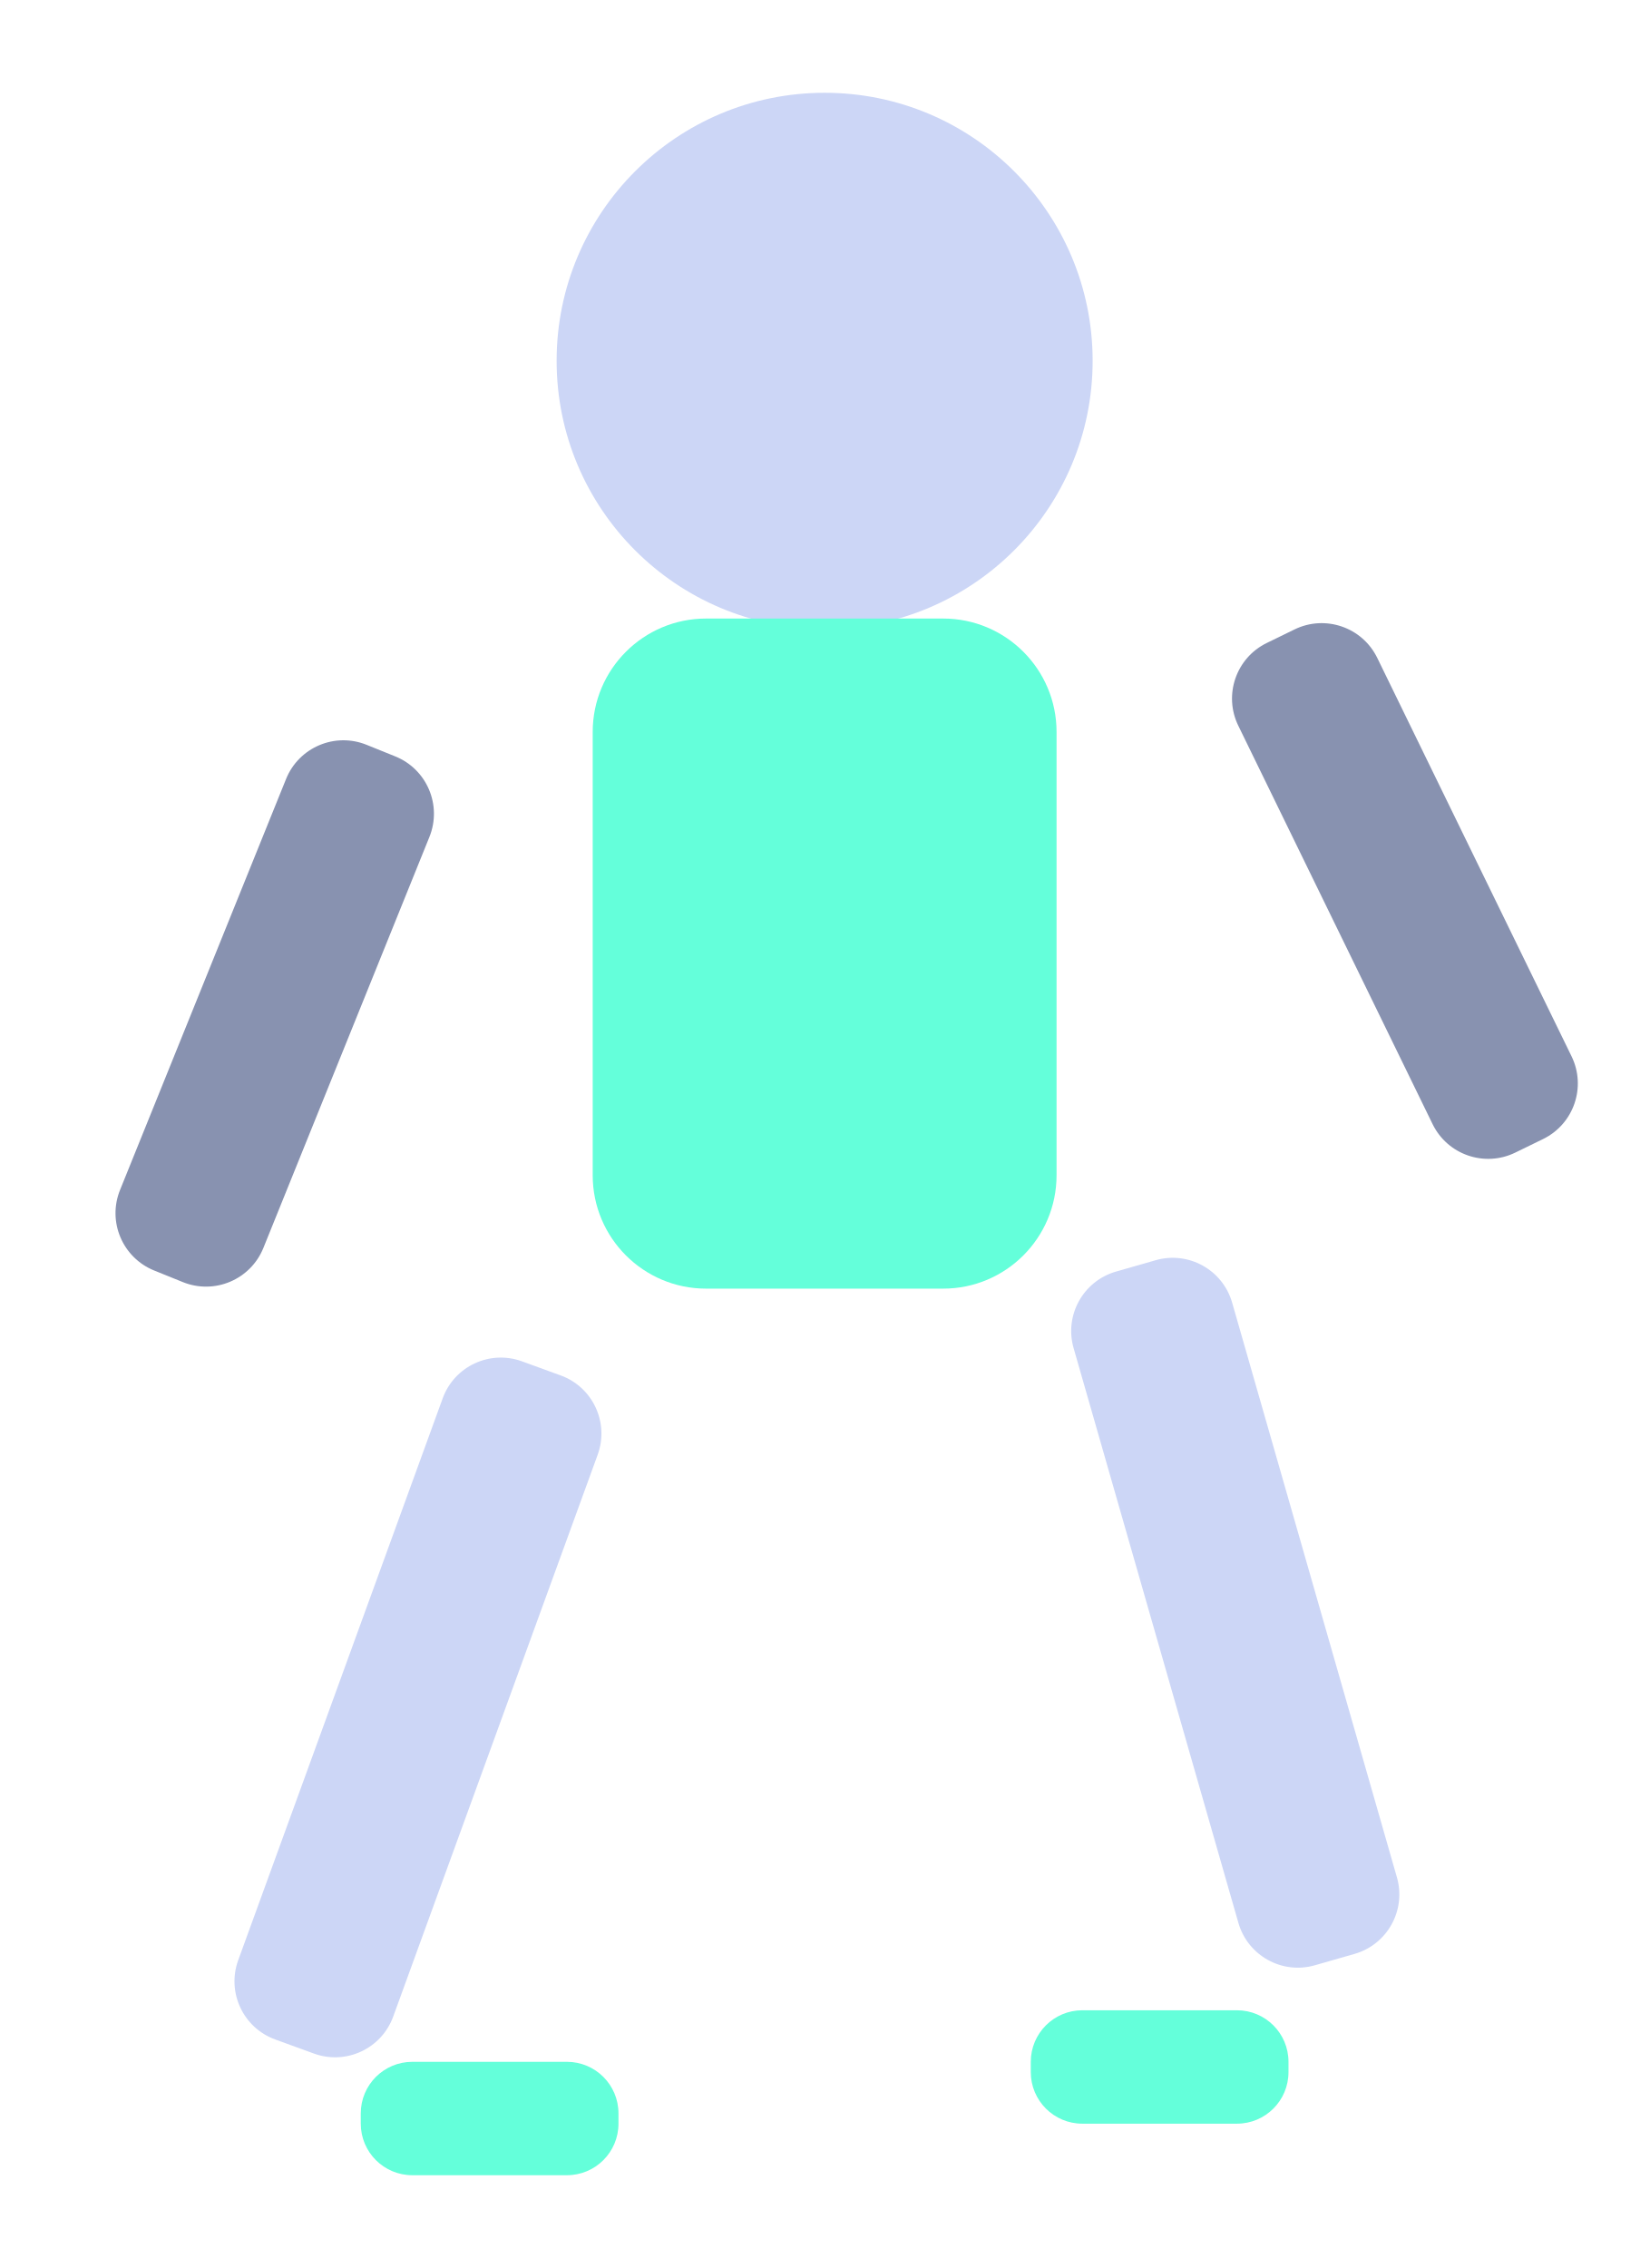
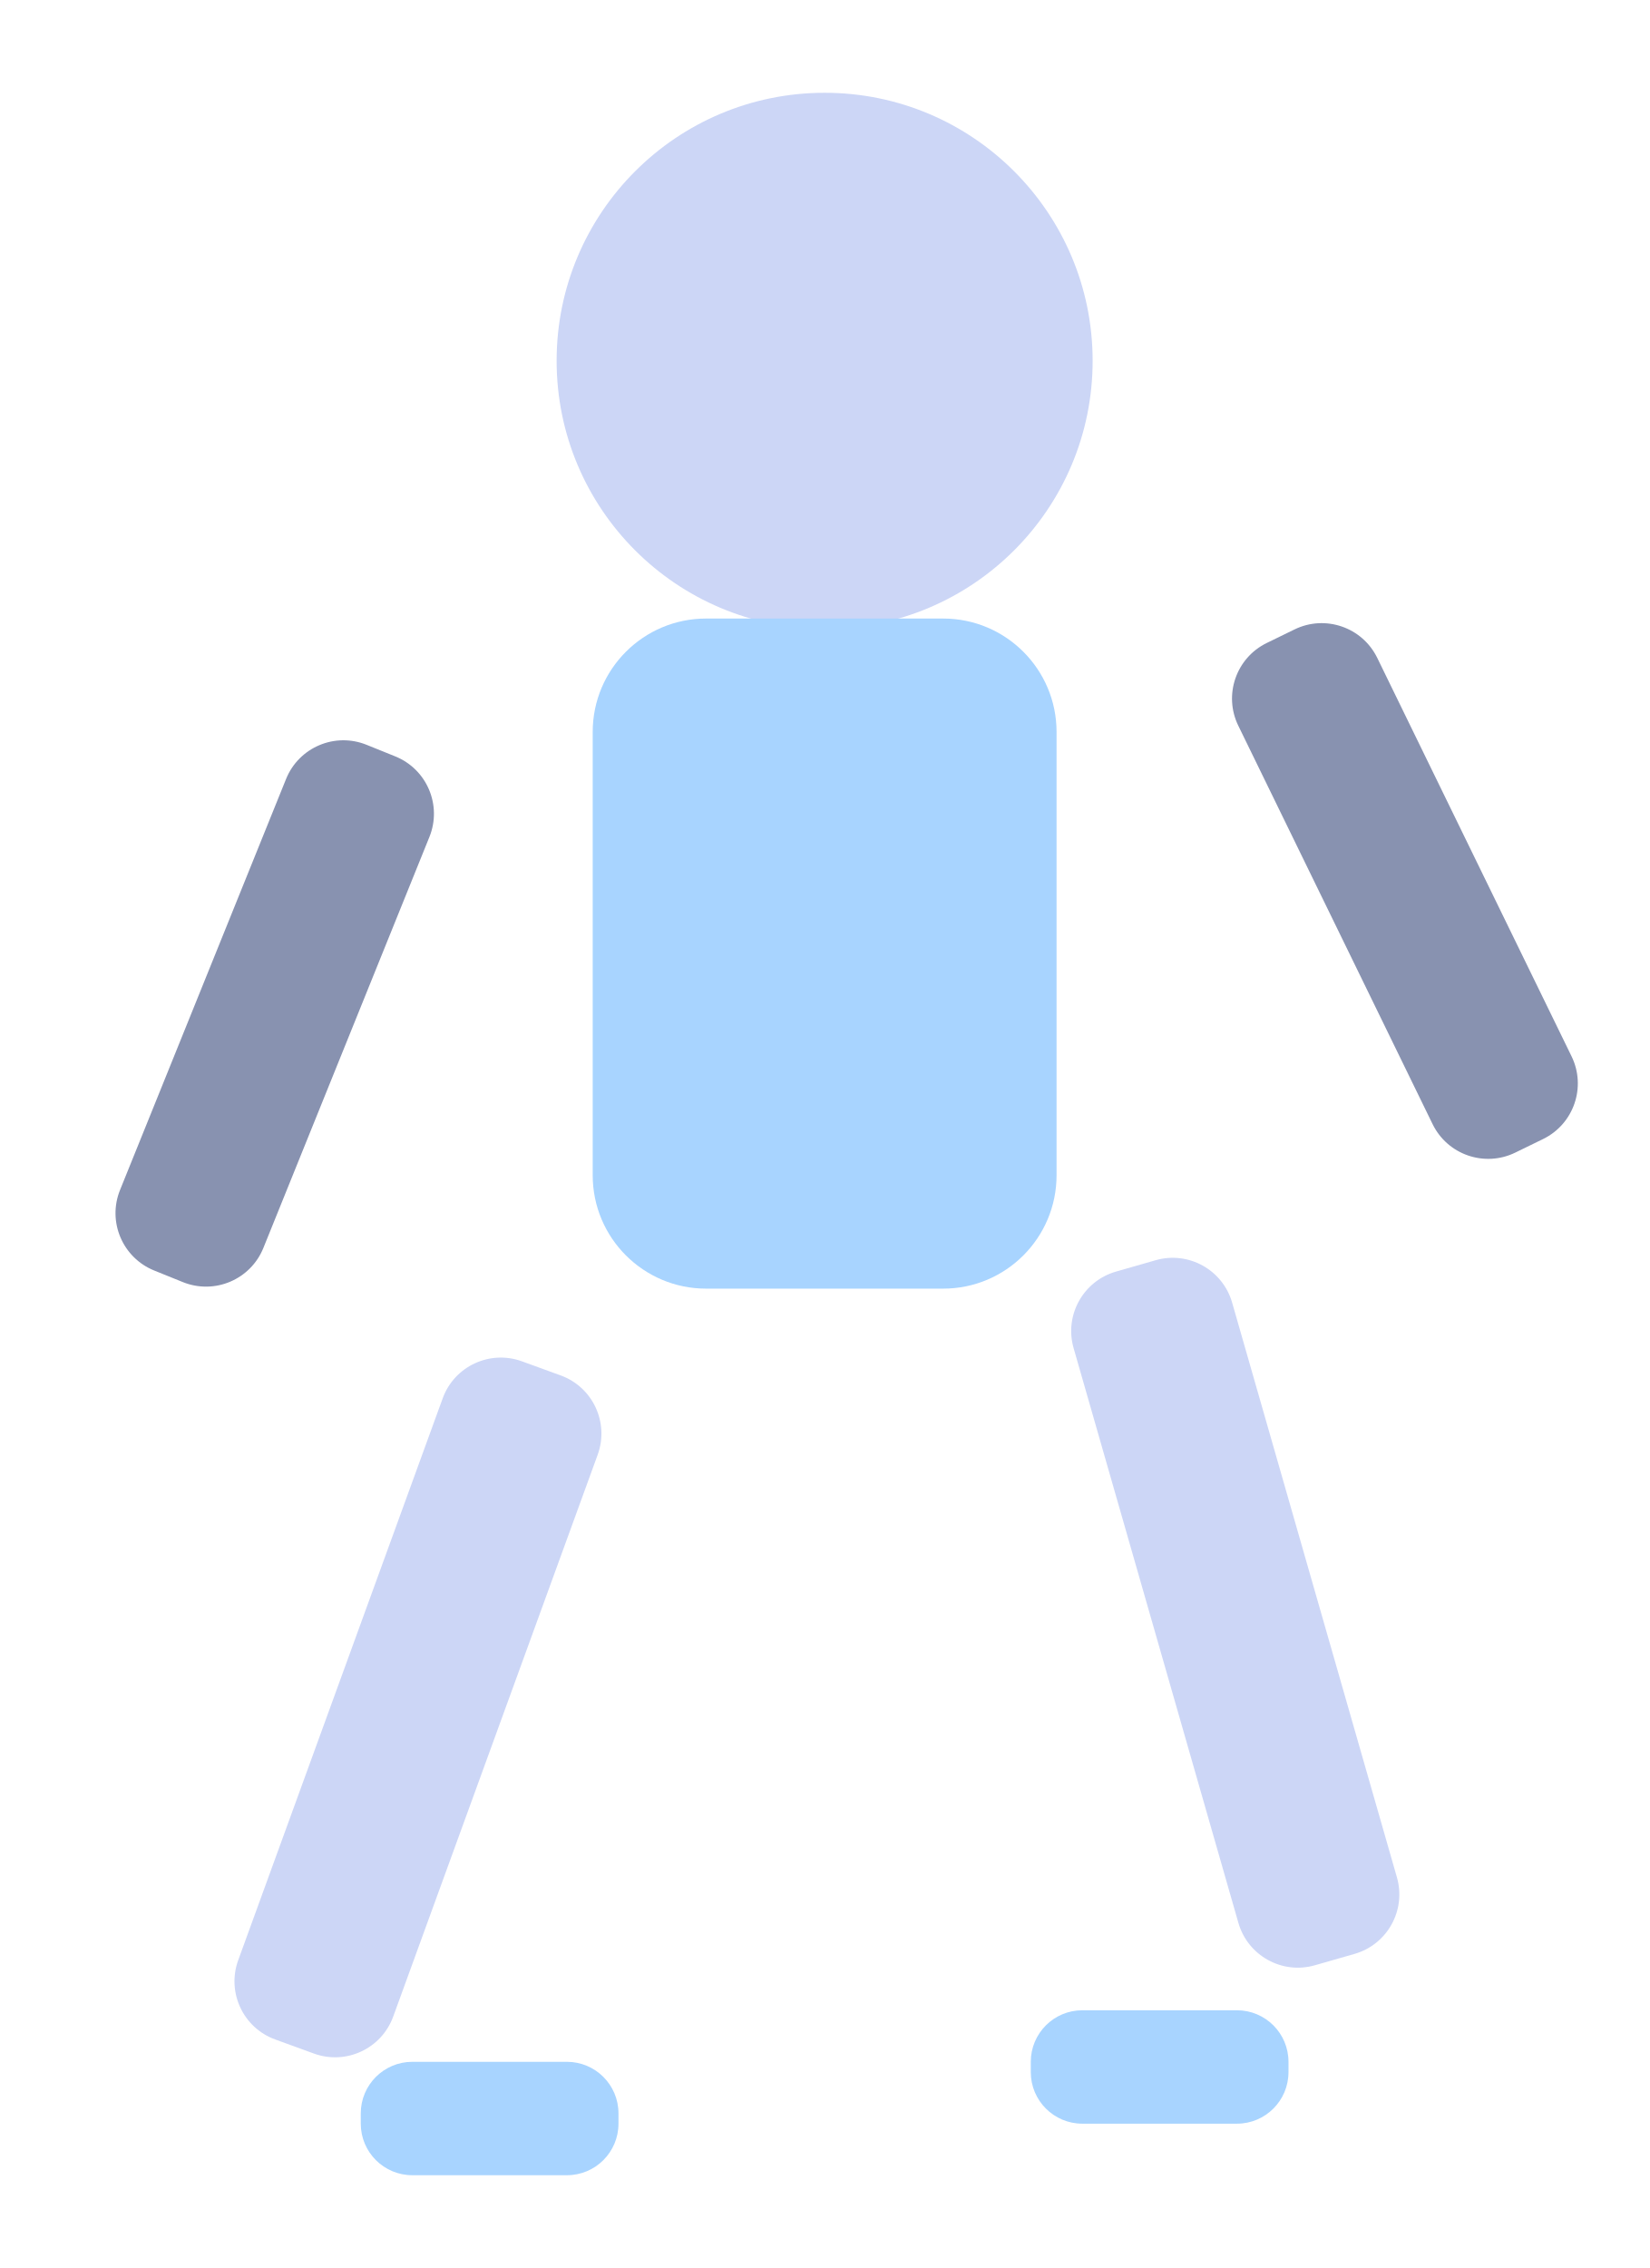
<svg xmlns="http://www.w3.org/2000/svg" viewBox="0 0 32 44" fill="none">
  <circle cx="16" cy="7" r="5.2" fill="#ccd6f6" />
-   <rect x="11.5" y="12" width="9" height="13" rx="2.2" fill="#64ffda" />
+   <rect x="11.5" y="12" width="9" height="13" rx="2.2" fill="#a8d4ff" />
  <rect x="9" y="26" width="3.2" height="14" rx="1.2" transform="rotate(20 9 26)" fill="#ccd6f6" />
  <rect x="20.5" y="25" width="3.2" height="14" rx="1.2" transform="rotate(-16 20.5 25)" fill="#ccd6f6" />
  <rect x="6" y="14" width="3" height="11" rx="1.2" transform="rotate(22 6 14)" fill="#8892b0" />
  <rect x="23.5" y="13" width="3" height="11" rx="1.2" transform="rotate(-26 23.5 13)" fill="#8892b0" />
-   <rect x="7" y="40" width="5" height="2.2" rx="1" fill="#64ffda" />
-   <rect x="20" y="39" width="5" height="2.2" rx="1" fill="#64ffda" />
+   <rect x="7" y="40" width="5" height="2.2" rx="1" fill="#a8d4ff" />
+   <rect x="20" y="39" width="5" height="2.2" rx="1" fill="#a8d4ff" />
</svg>
